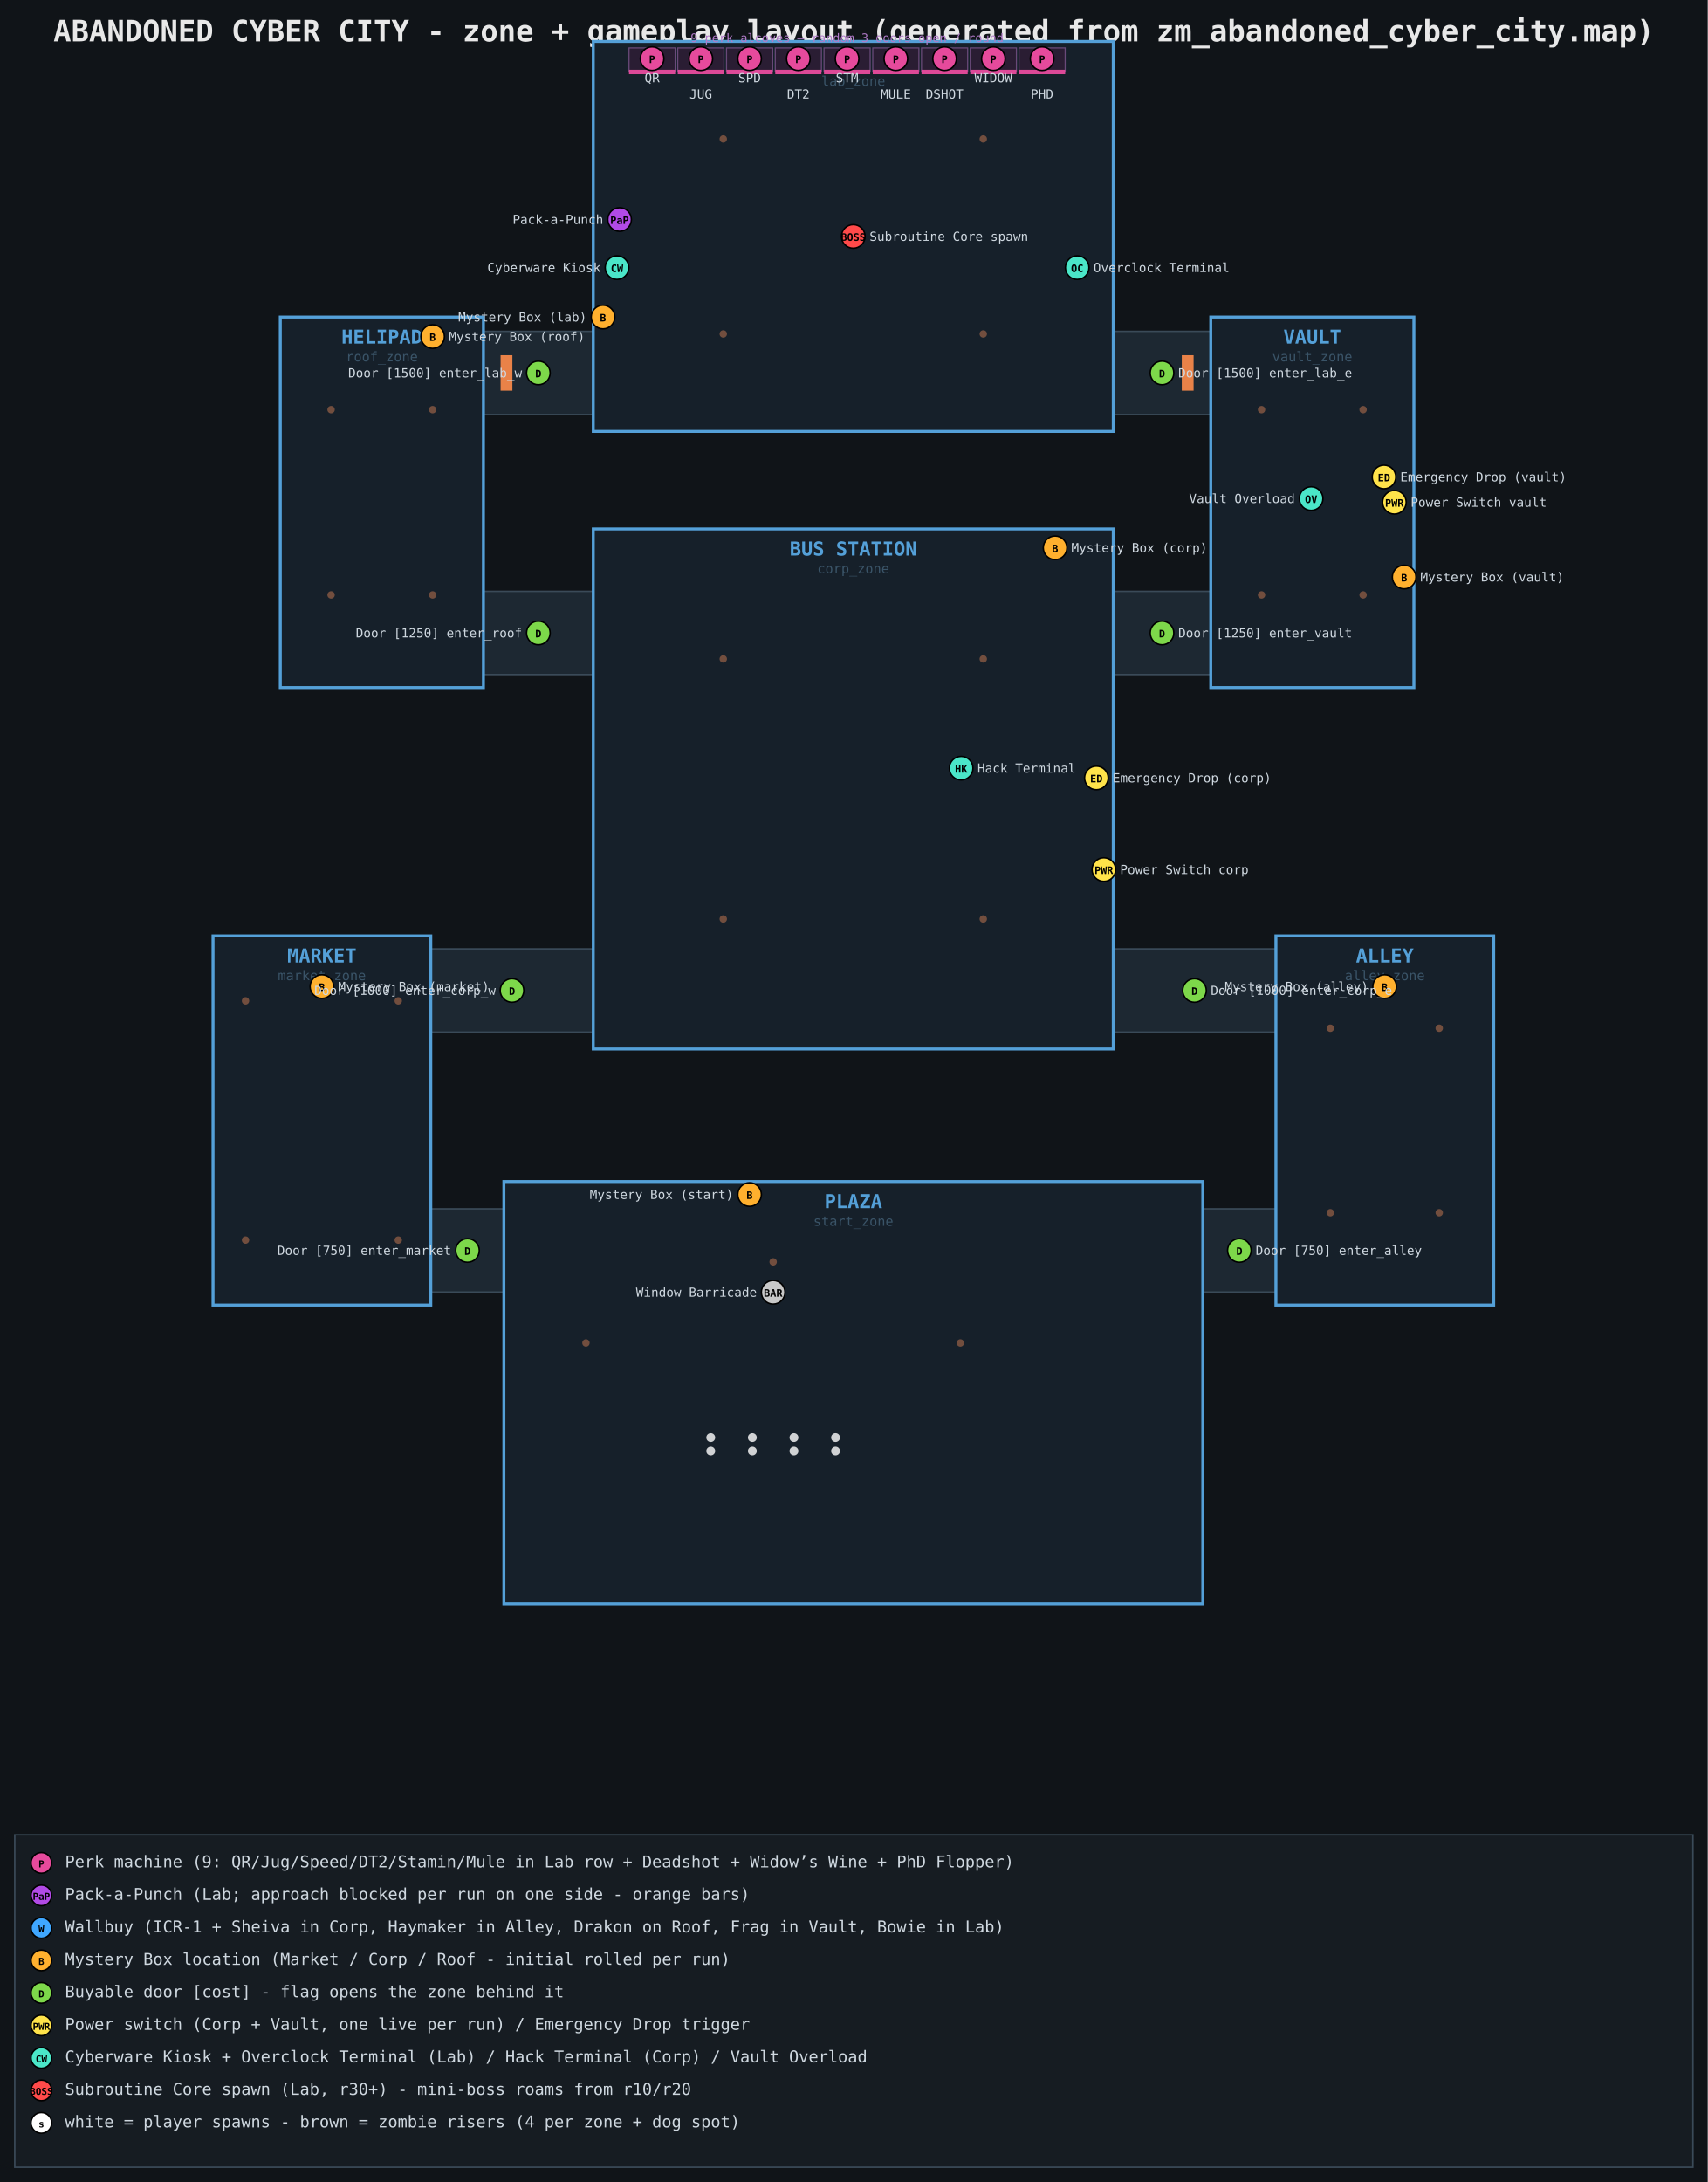
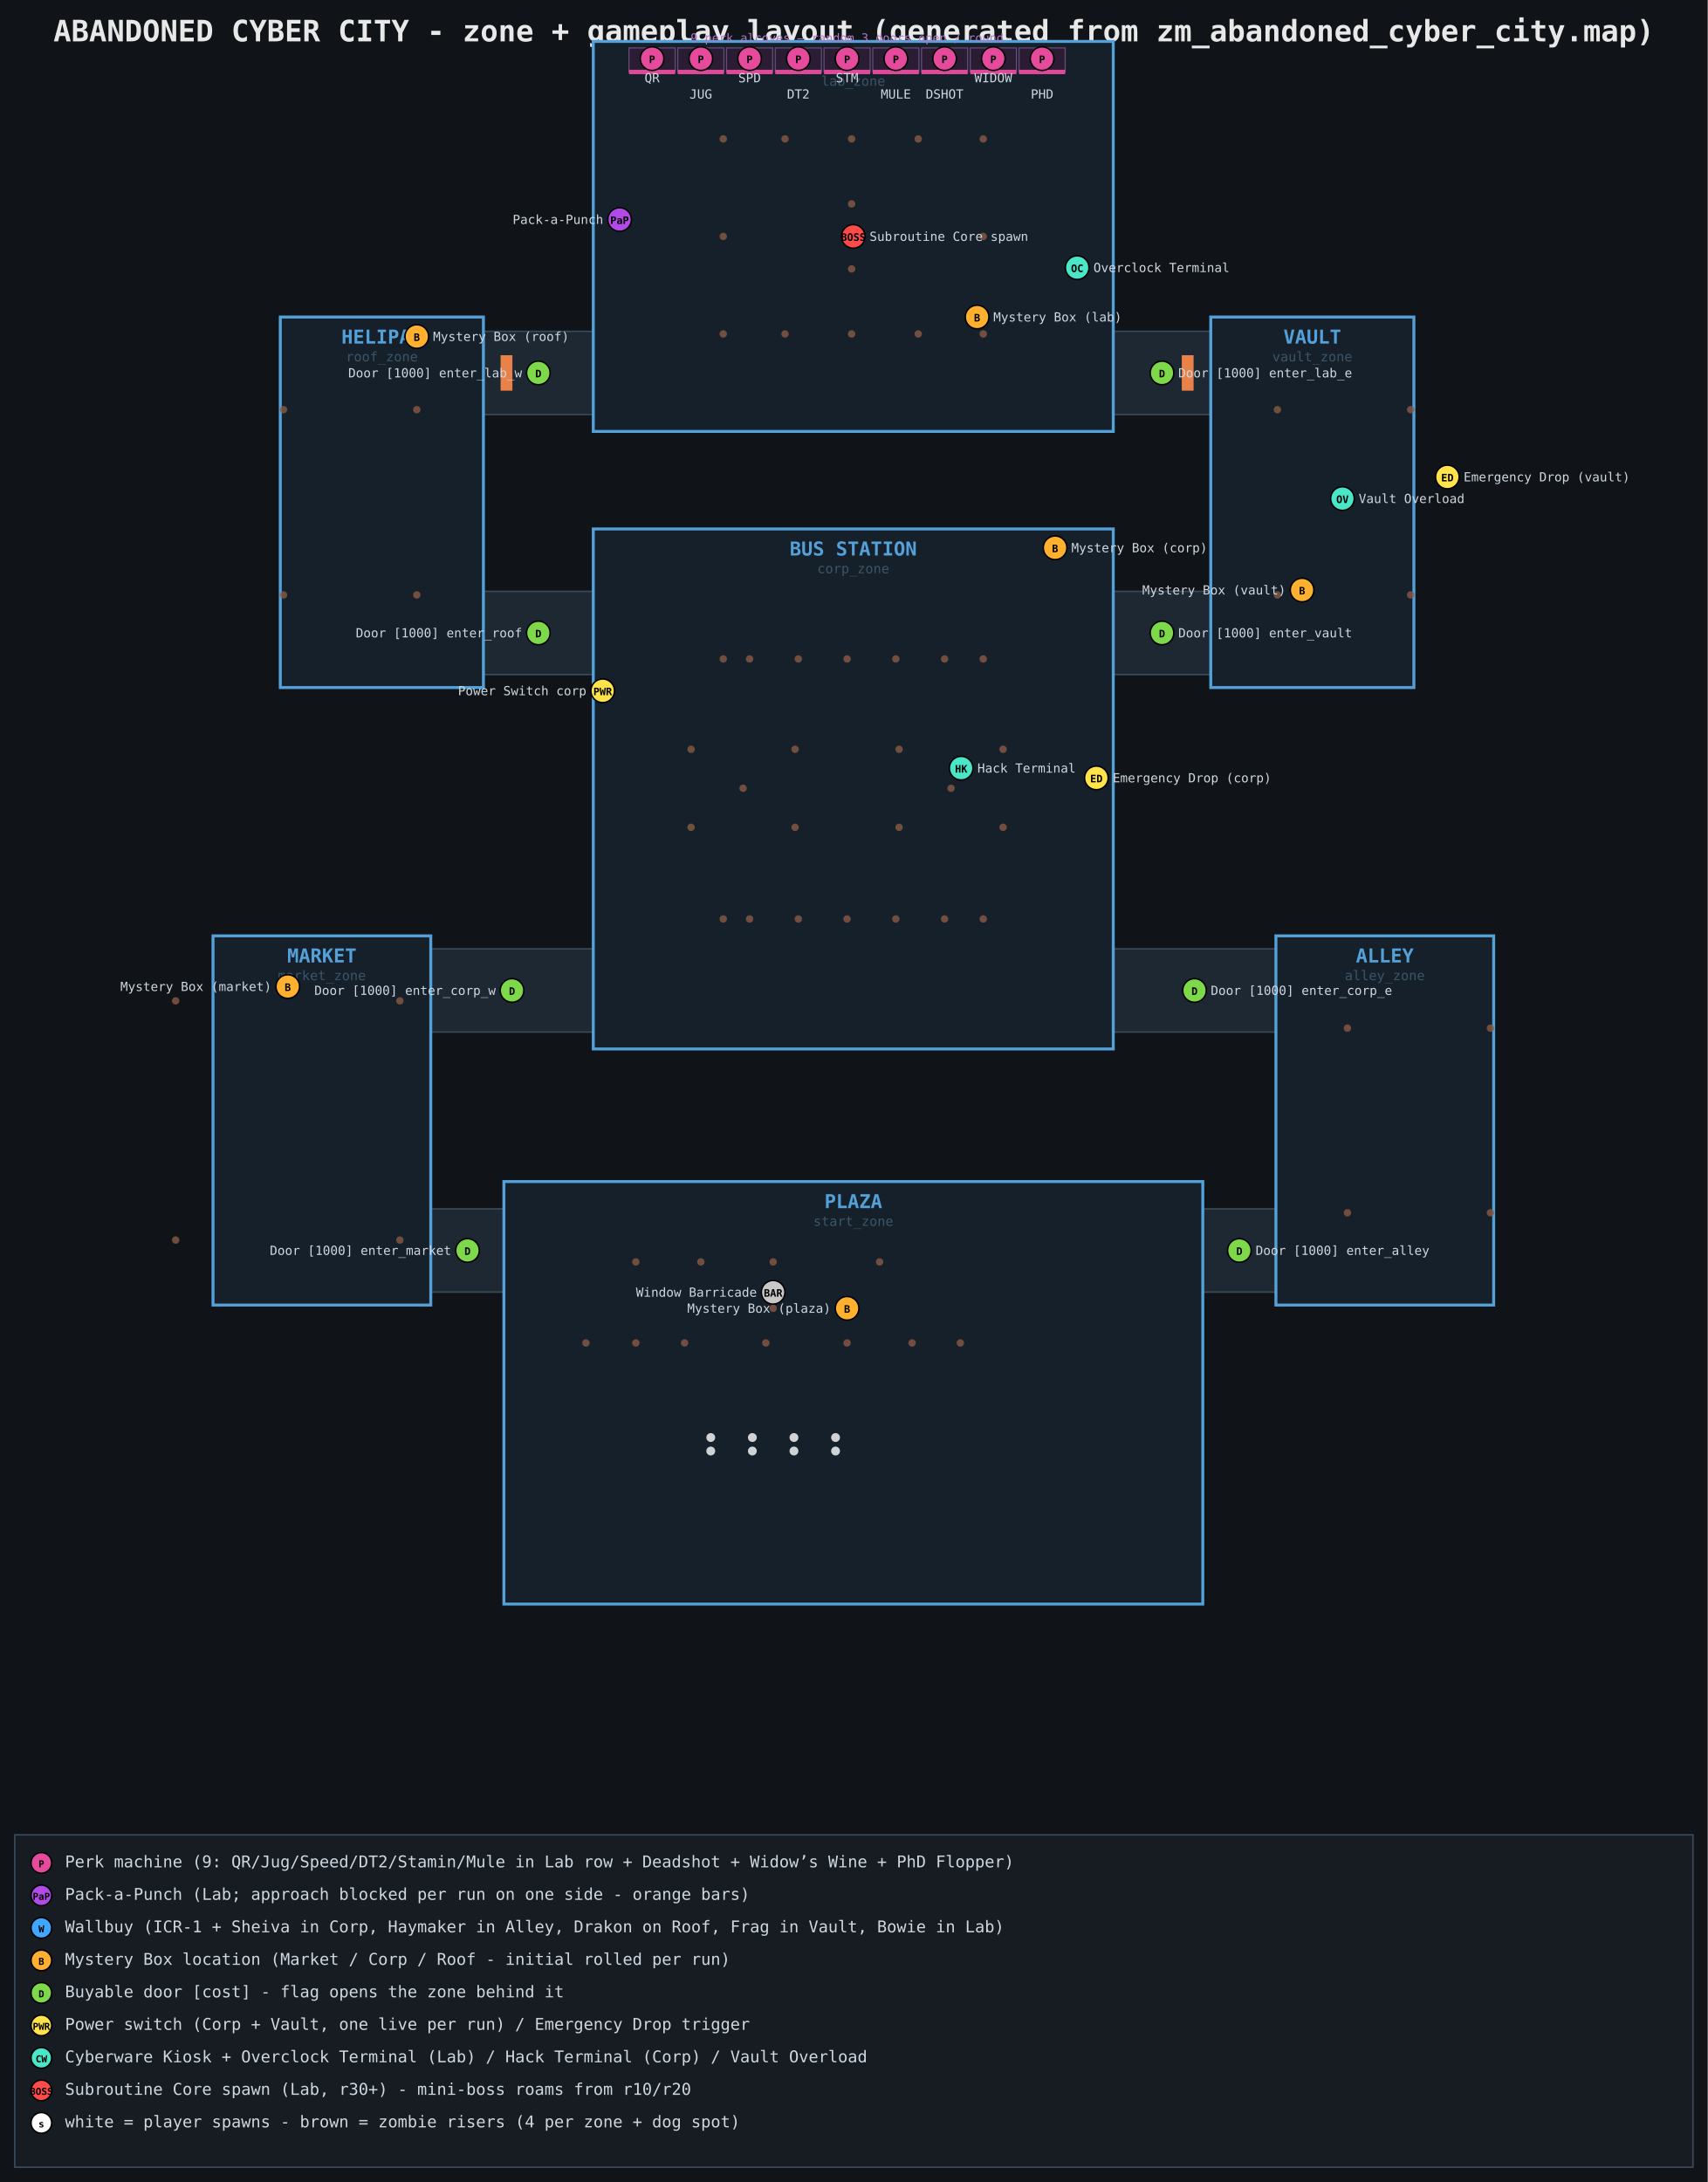
<svg xmlns="http://www.w3.org/2000/svg" width="1156" height="1477" font-family="Consolas, monospace">
  <rect width="1156" height="1477" fill="#101418" />
  <text x="578" y="28" fill="#e8e8e8" font-size="20" text-anchor="middle" font-weight="bold">ABANDONED CYBER CITY - zone + gameplay layout (generated from zm_abandoned_cyber_city.map)</text>
  <rect x="291.6" y="818.28" width="49.5" height="56.32" fill="#1d2832" stroke="#3a4a58" stroke-width="1" />
  <rect x="814.21" y="818.28" width="49.5" height="56.32" fill="#1d2832" stroke="#3a4a58" stroke-width="1" />
  <rect x="291.6" y="642.28" width="110" height="56.32" fill="#1d2832" stroke="#3a4a58" stroke-width="1" />
  <rect x="753.6" y="642.28" width="110.11" height="56.32" fill="#1d2832" stroke="#3a4a58" stroke-width="1" />
  <rect x="753.6" y="400.28" width="66" height="56.32" fill="#1d2832" stroke="#3a4a58" stroke-width="1" />
  <rect x="327.24" y="400.28" width="74.36" height="56.32" fill="#1d2832" stroke="#3a4a58" stroke-width="1" />
  <rect x="753.6" y="224.28" width="66" height="56.32" fill="#1d2832" stroke="#3a4a58" stroke-width="1" />
  <rect x="327.24" y="224.28" width="74.36" height="56.32" fill="#1d2832" stroke="#3a4a58" stroke-width="1" />
  <rect x="341.1" y="799.8" width="473.11" height="286" fill="#16202a" stroke="#54a0d8" stroke-width="2" />
  <text x="577.655" y="817.8" fill="#54a0d8" font-size="13" text-anchor="middle" font-weight="bold">PLAZA</text>
  <text x="577.655" y="829.8" fill="#3a5468" font-size="9" text-anchor="middle">start_zone</text>
  <rect x="144.2" y="633.48" width="147.4" height="249.92" fill="#16202a" stroke="#54a0d8" stroke-width="2" />
  <text x="217.9" y="651.48" fill="#54a0d8" font-size="13" text-anchor="middle" font-weight="bold">MARKET</text>
  <text x="217.9" y="663.48" fill="#3a5468" font-size="9" text-anchor="middle">market_zone</text>
  <rect x="863.71" y="633.48" width="147.4" height="249.92" fill="#16202a" stroke="#54a0d8" stroke-width="2" />
  <text x="937.41" y="651.48" fill="#54a0d8" font-size="13" text-anchor="middle" font-weight="bold">ALLEY</text>
  <text x="937.41" y="663.48" fill="#3a5468" font-size="9" text-anchor="middle">alley_zone</text>
  <rect x="401.6" y="358.04" width="352" height="352" fill="#16202a" stroke="#54a0d8" stroke-width="2" />
  <text x="577.6" y="376.04" fill="#54a0d8" font-size="13" text-anchor="middle" font-weight="bold">BUS STATION</text>
  <text x="577.6" y="388.04" fill="#3a5468" font-size="9" text-anchor="middle">corp_zone</text>
  <rect x="819.6" y="214.6" width="137.5" height="250.8" fill="#16202a" stroke="#54a0d8" stroke-width="2" />
  <text x="888.35" y="232.6" fill="#54a0d8" font-size="13" text-anchor="middle" font-weight="bold">VAULT</text>
  <text x="888.35" y="244.6" fill="#3a5468" font-size="9" text-anchor="middle">vault_zone</text>
  <rect x="189.74" y="214.6" width="137.5" height="250.8" fill="#16202a" stroke="#54a0d8" stroke-width="2" />
  <text x="258.49" y="232.6" fill="#54a0d8" font-size="13" text-anchor="middle" font-weight="bold">HELIPAD</text>
  <text x="258.49" y="244.6" fill="#3a5468" font-size="9" text-anchor="middle">roof_zone</text>
  <rect x="401.6" y="28.04" width="352" height="264" fill="#16202a" stroke="#54a0d8" stroke-width="2" />
  <text x="577.6" y="46.04" fill="#54a0d8" font-size="13" text-anchor="middle" font-weight="bold">LAB</text>
  <text x="577.6" y="58.04" fill="#3a5468" font-size="9" text-anchor="middle">lab_zone</text>
  <rect x="799.98" y="240.44" width="8" height="24" fill="#ff8c4a" opacity="0.9" />
  <rect x="338.86" y="240.44" width="8" height="24" fill="#ff8c4a" opacity="0.9" />
  <rect x="425.8" y="32.44" width="31.24" height="16.28" fill="#2a1d33" stroke="#6a4a7a" stroke-width="0.75" />
  <rect x="425.8" y="47.22" width="31.24" height="3" fill="#e64a9c" opacity="0.95" />
  <rect x="458.8" y="32.44" width="31.24" height="16.28" fill="#2a1d33" stroke="#6a4a7a" stroke-width="0.75" />
  <rect x="458.8" y="47.22" width="31.24" height="3" fill="#e64a9c" opacity="0.95" />
  <rect x="491.8" y="32.44" width="31.24" height="16.28" fill="#2a1d33" stroke="#6a4a7a" stroke-width="0.75" />
  <rect x="491.8" y="47.22" width="31.24" height="3" fill="#e64a9c" opacity="0.95" />
  <rect x="524.8" y="32.44" width="31.24" height="16.28" fill="#2a1d33" stroke="#6a4a7a" stroke-width="0.75" />
  <rect x="524.8" y="47.22" width="31.24" height="3" fill="#e64a9c" opacity="0.95" />
  <rect x="557.8" y="32.44" width="31.24" height="16.28" fill="#2a1d33" stroke="#6a4a7a" stroke-width="0.75" />
  <rect x="557.8" y="47.22" width="31.24" height="3" fill="#e64a9c" opacity="0.95" />
  <rect x="590.8" y="32.44" width="31.24" height="16.28" fill="#2a1d33" stroke="#6a4a7a" stroke-width="0.75" />
  <rect x="590.8" y="47.22" width="31.24" height="3" fill="#e64a9c" opacity="0.95" />
  <rect x="623.8" y="32.44" width="31.24" height="16.28" fill="#2a1d33" stroke="#6a4a7a" stroke-width="0.75" />
  <rect x="623.8" y="47.22" width="31.24" height="3" fill="#e64a9c" opacity="0.95" />
  <rect x="656.8" y="32.44" width="31.24" height="16.28" fill="#2a1d33" stroke="#6a4a7a" stroke-width="0.75" />
  <rect x="656.8" y="47.22" width="31.24" height="3" fill="#e64a9c" opacity="0.95" />
  <rect x="689.8" y="32.44" width="31.24" height="16.28" fill="#2a1d33" stroke="#6a4a7a" stroke-width="0.75" />
  <rect x="689.8" y="47.22" width="31.24" height="3" fill="#e64a9c" opacity="0.95" />
  <text x="573.42" y="28.44" fill="#b07ac8" font-size="8" text-anchor="middle">9 perk alcoves — random 3 doors open / round</text>
  <circle cx="650.09" cy="909.041" r="2.5" fill="#8a5a44" opacity="0.8" />
  <circle cx="396.65" cy="909.041" r="2.5" fill="#8a5a44" opacity="0.8" />
  <circle cx="523.37" cy="854.171" r="2.5" fill="#8a5a44" opacity="0.8" />
+   <circle cx="617.42" cy="909.041" r="2.5" fill="#8a5a44" opacity="0.8" />
+   <circle cx="573.42" cy="909.041" r="2.5" fill="#8a5a44" opacity="0.8" />
+   <circle cx="518.42" cy="909.041" r="2.5" fill="#8a5a44" opacity="0.8" />
+   <circle cx="463.42" cy="909.041" r="2.5" fill="#8a5a44" opacity="0.8" />
+   <circle cx="430.42" cy="909.041" r="2.5" fill="#8a5a44" opacity="0.8" />
+   <circle cx="595.42" cy="854.171" r="2.5" fill="#8a5a44" opacity="0.8" />
+   <circle cx="474.42" cy="854.171" r="2.5" fill="#8a5a44" opacity="0.8" />
+   <circle cx="430.42" cy="854.171" r="2.5" fill="#8a5a44" opacity="0.8" />
+   <circle cx="523.37" cy="885.6" r="2.5" fill="#8a5a44" opacity="0.8" />
  <circle cx="509.29" cy="973.057" r="3" fill="#ffffff" opacity="0.8" />
  <circle cx="509.29" cy="982.202" r="3" fill="#ffffff" opacity="0.8" />
  <circle cx="537.45" cy="973.057" r="3" fill="#ffffff" opacity="0.8" />
  <circle cx="537.45" cy="982.202" r="3" fill="#ffffff" opacity="0.8" />
  <circle cx="565.61" cy="973.057" r="3" fill="#ffffff" opacity="0.8" />
  <circle cx="565.61" cy="982.202" r="3" fill="#ffffff" opacity="0.8" />
  <circle cx="481.13" cy="973.057" r="3" fill="#ffffff" opacity="0.8" />
  <circle cx="481.13" cy="982.202" r="3" fill="#ffffff" opacity="0.8" />
-   <circle cx="166.2" cy="839.4" r="2.5" fill="#8a5a44" opacity="0.8" />
-   <circle cx="166.2" cy="677.48" r="2.5" fill="#8a5a44" opacity="0.8" />
-   <circle cx="269.6" cy="839.4" r="2.5" fill="#8a5a44" opacity="0.8" />
-   <circle cx="269.6" cy="677.48" r="2.5" fill="#8a5a44" opacity="0.8" />
-   <circle cx="900.56" cy="820.92" r="2.5" fill="#8a5a44" opacity="0.8" />
-   <circle cx="900.56" cy="695.96" r="2.5" fill="#8a5a44" opacity="0.8" />
-   <circle cx="974.26" cy="820.92" r="2.5" fill="#8a5a44" opacity="0.8" />
-   <circle cx="974.26" cy="695.96" r="2.5" fill="#8a5a44" opacity="0.8" />
+   <circle cx="118.9" cy="839.4" r="2.5" fill="#8a5a44" opacity="0.8" />
+   <circle cx="118.9" cy="677.48" r="2.5" fill="#8a5a44" opacity="0.8" />
+   <circle cx="270.7" cy="839.4" r="2.5" fill="#8a5a44" opacity="0.8" />
+   <circle cx="270.7" cy="677.48" r="2.5" fill="#8a5a44" opacity="0.8" />
+   <circle cx="912.11" cy="820.92" r="2.5" fill="#8a5a44" opacity="0.8" />
+   <circle cx="912.11" cy="695.96" r="2.5" fill="#8a5a44" opacity="0.8" />
+   <circle cx="1008.91" cy="820.92" r="2.5" fill="#8a5a44" opacity="0.8" />
+   <circle cx="1008.91" cy="695.96" r="2.5" fill="#8a5a44" opacity="0.8" />
+   <circle cx="467.82" cy="560" r="2.5" fill="#8a5a44" opacity="0.8" />
+   <circle cx="538.22" cy="560" r="2.5" fill="#8a5a44" opacity="0.8" />
+   <circle cx="608.62" cy="560" r="2.5" fill="#8a5a44" opacity="0.8" />
+   <circle cx="679.02" cy="560" r="2.5" fill="#8a5a44" opacity="0.8" />
+   <circle cx="467.82" cy="507.2" r="2.5" fill="#8a5a44" opacity="0.8" />
+   <circle cx="538.22" cy="507.2" r="2.5" fill="#8a5a44" opacity="0.8" />
+   <circle cx="608.62" cy="507.2" r="2.5" fill="#8a5a44" opacity="0.8" />
+   <circle cx="679.02" cy="507.2" r="2.5" fill="#8a5a44" opacity="0.8" />
+   <circle cx="503.02" cy="533.6" r="2.5" fill="#8a5a44" opacity="0.8" />
+   <circle cx="643.82" cy="533.6" r="2.5" fill="#8a5a44" opacity="0.8" />
  <circle cx="489.6" cy="622.04" r="2.5" fill="#8a5a44" opacity="0.8" />
  <circle cx="489.6" cy="446.04" r="2.5" fill="#8a5a44" opacity="0.8" />
  <circle cx="665.6" cy="622.04" r="2.5" fill="#8a5a44" opacity="0.8" />
  <circle cx="665.6" cy="446.04" r="2.5" fill="#8a5a44" opacity="0.8" />
-   <circle cx="853.975" cy="402.7" r="2.5" fill="#8a5a44" opacity="0.8" />
-   <circle cx="853.975" cy="277.3" r="2.5" fill="#8a5a44" opacity="0.8" />
-   <circle cx="922.725" cy="402.7" r="2.5" fill="#8a5a44" opacity="0.8" />
-   <circle cx="922.725" cy="277.3" r="2.5" fill="#8a5a44" opacity="0.8" />
-   <circle cx="224.115" cy="402.7" r="2.5" fill="#8a5a44" opacity="0.8" />
-   <circle cx="224.115" cy="277.3" r="2.5" fill="#8a5a44" opacity="0.8" />
-   <circle cx="292.865" cy="402.7" r="2.5" fill="#8a5a44" opacity="0.8" />
-   <circle cx="292.865" cy="277.3" r="2.5" fill="#8a5a44" opacity="0.8" />
+   <circle cx="507.42" cy="622.04" r="2.5" fill="#8a5a44" opacity="0.8" />
+   <circle cx="540.42" cy="622.04" r="2.5" fill="#8a5a44" opacity="0.8" />
+   <circle cx="573.42" cy="622.04" r="2.5" fill="#8a5a44" opacity="0.8" />
+   <circle cx="606.42" cy="622.04" r="2.5" fill="#8a5a44" opacity="0.8" />
+   <circle cx="639.42" cy="622.04" r="2.5" fill="#8a5a44" opacity="0.8" />
+   <circle cx="507.42" cy="446.04" r="2.5" fill="#8a5a44" opacity="0.8" />
+   <circle cx="540.42" cy="446.04" r="2.5" fill="#8a5a44" opacity="0.8" />
+   <circle cx="573.42" cy="446.04" r="2.5" fill="#8a5a44" opacity="0.8" />
+   <circle cx="606.42" cy="446.04" r="2.5" fill="#8a5a44" opacity="0.8" />
+   <circle cx="639.42" cy="446.04" r="2.5" fill="#8a5a44" opacity="0.8" />
+   <circle cx="864.7" cy="402.7" r="2.5" fill="#8a5a44" opacity="0.8" />
+   <circle cx="864.7" cy="277.3" r="2.5" fill="#8a5a44" opacity="0.8" />
+   <circle cx="954.9" cy="402.7" r="2.5" fill="#8a5a44" opacity="0.8" />
+   <circle cx="954.9" cy="277.3" r="2.5" fill="#8a5a44" opacity="0.8" />
+   <circle cx="191.94" cy="402.7" r="2.5" fill="#8a5a44" opacity="0.8" />
+   <circle cx="191.94" cy="277.3" r="2.5" fill="#8a5a44" opacity="0.8" />
+   <circle cx="282.14" cy="402.7" r="2.5" fill="#8a5a44" opacity="0.8" />
+   <circle cx="282.14" cy="277.3" r="2.5" fill="#8a5a44" opacity="0.8" />
  <circle cx="489.6" cy="226.04" r="2.5" fill="#8a5a44" opacity="0.8" />
  <circle cx="489.6" cy="94.04" r="2.5" fill="#8a5a44" opacity="0.8" />
  <circle cx="665.6" cy="226.04" r="2.5" fill="#8a5a44" opacity="0.8" />
  <circle cx="665.6" cy="94.04" r="2.5" fill="#8a5a44" opacity="0.8" />
+   <circle cx="531.4" cy="226.04" r="2.5" fill="#8a5a44" opacity="0.8" />
+   <circle cx="576.5" cy="226.04" r="2.5" fill="#8a5a44" opacity="0.8" />
+   <circle cx="621.6" cy="226.04" r="2.5" fill="#8a5a44" opacity="0.8" />
+   <circle cx="531.4" cy="94.04" r="2.5" fill="#8a5a44" opacity="0.8" />
+   <circle cx="576.5" cy="94.04" r="2.5" fill="#8a5a44" opacity="0.8" />
+   <circle cx="621.6" cy="94.04" r="2.5" fill="#8a5a44" opacity="0.8" />
+   <circle cx="489.6" cy="160.04" r="2.5" fill="#8a5a44" opacity="0.8" />
+   <circle cx="665.6" cy="160.04" r="2.5" fill="#8a5a44" opacity="0.8" />
+   <circle cx="576.5" cy="182.04" r="2.5" fill="#8a5a44" opacity="0.8" />
+   <circle cx="576.5" cy="138.04" r="2.5" fill="#8a5a44" opacity="0.8" />
  <circle cx="523.37" cy="874.747" r="8" fill="#c8c8c8" stroke="#000" stroke-width="1" />
  <text x="523.37" y="877.747" fill="#000" font-size="7" text-anchor="middle" font-weight="bold">BAR</text>
-   <circle cx="747.22" cy="588.6" r="8" fill="#ffe34a" stroke="#000" stroke-width="1" />
-   <text x="747.22" y="591.6" fill="#000" font-size="7" text-anchor="middle" font-weight="bold">PWR</text>
+   <circle cx="407.98" cy="467.6" r="8" fill="#ffe34a" stroke="#000" stroke-width="1" />
+   <text x="407.98" y="470.6" fill="#000" font-size="7" text-anchor="middle" font-weight="bold">PWR</text>
  <circle cx="419.42" cy="148.6" r="8" fill="#b14ae6" stroke="#000" stroke-width="1" />
  <text x="419.42" y="151.6" fill="#000" font-size="7" text-anchor="middle" font-weight="bold">PaP</text>
-   <circle cx="217.9" cy="667.8" r="8" fill="#ffb02e" stroke="#000" stroke-width="1" />
-   <text x="217.9" y="670.8" fill="#000" font-size="7" text-anchor="middle" font-weight="bold">B</text>
+   <circle cx="194.8" cy="667.8" r="8" fill="#ffb02e" stroke="#000" stroke-width="1" />
+   <text x="194.8" y="670.8" fill="#000" font-size="7" text-anchor="middle" font-weight="bold">B</text>
  <circle cx="474.42" cy="39.7" r="8" fill="#e64a9c" stroke="#000" stroke-width="1" />
  <text x="474.42" y="42.7" fill="#000" font-size="7" text-anchor="middle" font-weight="bold">P</text>
  <circle cx="507.42" cy="39.7" r="8" fill="#e64a9c" stroke="#000" stroke-width="1" />
  <text x="507.42" y="42.7" fill="#000" font-size="7" text-anchor="middle" font-weight="bold">P</text>
  <circle cx="540.42" cy="39.7" r="8" fill="#e64a9c" stroke="#000" stroke-width="1" />
  <text x="540.42" y="42.7" fill="#000" font-size="7" text-anchor="middle" font-weight="bold">P</text>
  <circle cx="573.42" cy="39.7" r="8" fill="#e64a9c" stroke="#000" stroke-width="1" />
  <text x="573.42" y="42.7" fill="#000" font-size="7" text-anchor="middle" font-weight="bold">P</text>
  <circle cx="606.42" cy="39.7" r="8" fill="#e64a9c" stroke="#000" stroke-width="1" />
  <text x="606.42" y="42.7" fill="#000" font-size="7" text-anchor="middle" font-weight="bold">P</text>
  <circle cx="441.42" cy="39.7" r="8" fill="#e64a9c" stroke="#000" stroke-width="1" />
  <text x="441.42" y="42.7" fill="#000" font-size="7" text-anchor="middle" font-weight="bold">P</text>
  <circle cx="639.42" cy="39.7" r="8" fill="#e64a9c" stroke="#000" stroke-width="1" />
  <text x="639.42" y="42.7" fill="#000" font-size="7" text-anchor="middle" font-weight="bold">P</text>
  <circle cx="672.42" cy="39.7" r="8" fill="#e64a9c" stroke="#000" stroke-width="1" />
  <text x="672.42" y="42.7" fill="#000" font-size="7" text-anchor="middle" font-weight="bold">P</text>
  <circle cx="705.42" cy="39.7" r="8" fill="#e64a9c" stroke="#000" stroke-width="1" />
  <text x="705.42" y="42.7" fill="#000" font-size="7" text-anchor="middle" font-weight="bold">P</text>
  <circle cx="714.22" cy="370.8" r="8" fill="#ffb02e" stroke="#000" stroke-width="1" />
  <text x="714.22" y="373.8" fill="#000" font-size="7" text-anchor="middle" font-weight="bold">B</text>
-   <circle cx="292.865" cy="227.8" r="8" fill="#ffb02e" stroke="#000" stroke-width="1" />
-   <text x="292.865" y="230.8" fill="#000" font-size="7" text-anchor="middle" font-weight="bold">B</text>
+   <circle cx="282.14" cy="227.8" r="8" fill="#ffb02e" stroke="#000" stroke-width="1" />
+   <text x="282.14" y="230.8" fill="#000" font-size="7" text-anchor="middle" font-weight="bold">B</text>
+   <circle cx="573.42" cy="885.6" r="8" fill="#ffb02e" stroke="#000" stroke-width="1" />
+   <text x="573.42" y="888.6" fill="#000" font-size="7" text-anchor="middle" font-weight="bold">B</text>
+   <circle cx="661.42" cy="214.6" r="8" fill="#ffb02e" stroke="#000" stroke-width="1" />
+   <text x="661.42" y="217.6" fill="#000" font-size="7" text-anchor="middle" font-weight="bold">B</text>
+   <circle cx="881.42" cy="399.4" r="8" fill="#ffb02e" stroke="#000" stroke-width="1" />
+   <text x="881.42" y="402.4" fill="#000" font-size="7" text-anchor="middle" font-weight="bold">B</text>
  <circle cx="316.46" cy="846.44" r="8" fill="#7dd84a" stroke="#000" stroke-width="1" />
  <text x="316.46" y="849.44" fill="#000" font-size="7" text-anchor="middle" font-weight="bold">D</text>
  <circle cx="838.96" cy="846.44" r="8" fill="#7dd84a" stroke="#000" stroke-width="1" />
  <text x="838.96" y="849.44" fill="#000" font-size="7" text-anchor="middle" font-weight="bold">D</text>
  <circle cx="346.6" cy="670.44" r="8" fill="#7dd84a" stroke="#000" stroke-width="1" />
  <text x="346.6" y="673.44" fill="#000" font-size="7" text-anchor="middle" font-weight="bold">D</text>
  <circle cx="808.6" cy="670.44" r="8" fill="#7dd84a" stroke="#000" stroke-width="1" />
  <text x="808.6" y="673.44" fill="#000" font-size="7" text-anchor="middle" font-weight="bold">D</text>
  <circle cx="786.6" cy="428.44" r="8" fill="#7dd84a" stroke="#000" stroke-width="1" />
  <text x="786.6" y="431.44" fill="#000" font-size="7" text-anchor="middle" font-weight="bold">D</text>
  <circle cx="364.42" cy="428.44" r="8" fill="#7dd84a" stroke="#000" stroke-width="1" />
  <text x="364.42" y="431.44" fill="#000" font-size="7" text-anchor="middle" font-weight="bold">D</text>
  <circle cx="786.6" cy="252.44" r="8" fill="#7dd84a" stroke="#000" stroke-width="1" />
  <text x="786.6" y="255.44" fill="#000" font-size="7" text-anchor="middle" font-weight="bold">D</text>
  <circle cx="364.42" cy="252.44" r="8" fill="#7dd84a" stroke="#000" stroke-width="1" />
  <text x="364.42" y="255.44" fill="#000" font-size="7" text-anchor="middle" font-weight="bold">D</text>
-   <circle cx="417.66" cy="181.16" r="8" fill="#4ae6c8" stroke="#000" stroke-width="1" />
-   <text x="417.66" y="184.16" fill="#000" font-size="7" text-anchor="middle" font-weight="bold">CW</text>
  <circle cx="729.18" cy="181.16" r="8" fill="#4ae6c8" stroke="#000" stroke-width="1" />
  <text x="729.18" y="184.16" fill="#000" font-size="7" text-anchor="middle" font-weight="bold">OC</text>
  <circle cx="650.64" cy="519.96" r="8" fill="#4ae6c8" stroke="#000" stroke-width="1" />
  <text x="650.64" y="522.96" fill="#000" font-size="7" text-anchor="middle" font-weight="bold">HK</text>
-   <circle cx="887.549" cy="337.492" r="8" fill="#4ae6c8" stroke="#000" stroke-width="1" />
-   <text x="887.549" y="340.492" fill="#000" font-size="7" text-anchor="middle" font-weight="bold">OV</text>
+   <circle cx="908.748" cy="337.492" r="8" fill="#4ae6c8" stroke="#000" stroke-width="1" />
+   <text x="908.748" y="340.492" fill="#000" font-size="7" text-anchor="middle" font-weight="bold">OV</text>
  <circle cx="742.16" cy="526.56" r="8" fill="#ffe34a" stroke="#000" stroke-width="1" />
  <text x="742.16" y="529.56" fill="#000" font-size="7" text-anchor="middle" font-weight="bold">ED</text>
-   <circle cx="936.86" cy="322.862" r="8" fill="#ffe34a" stroke="#000" stroke-width="1" />
-   <text x="936.86" y="325.862" fill="#000" font-size="7" text-anchor="middle" font-weight="bold">ED</text>
+   <circle cx="979.76" cy="322.862" r="8" fill="#ffe34a" stroke="#000" stroke-width="1" />
+   <text x="979.76" y="325.862" fill="#000" font-size="7" text-anchor="middle" font-weight="bold">ED</text>
  <circle cx="577.6" cy="160.04" r="8" fill="#ff4a4a" stroke="#000" stroke-width="1" />
  <text x="577.6" y="163.04" fill="#000" font-size="7" text-anchor="middle" font-weight="bold">BOSS</text>
-   <circle cx="943.9" cy="340" r="8" fill="#ffe34a" stroke="#000" stroke-width="1" />
-   <text x="943.9" y="343" fill="#000" font-size="7" text-anchor="middle" font-weight="bold">PWR</text>
-   <circle cx="507.42" cy="808.6" r="8" fill="#ffb02e" stroke="#000" stroke-width="1" />
-   <text x="507.42" y="811.6" fill="#000" font-size="7" text-anchor="middle" font-weight="bold">B</text>
-   <circle cx="937.3" cy="667.8" r="8" fill="#ffb02e" stroke="#000" stroke-width="1" />
-   <text x="937.3" y="670.8" fill="#000" font-size="7" text-anchor="middle" font-weight="bold">B</text>
-   <circle cx="950.5" cy="390.6" r="8" fill="#ffb02e" stroke="#000" stroke-width="1" />
-   <text x="950.5" y="393.6" fill="#000" font-size="7" text-anchor="middle" font-weight="bold">B</text>
-   <circle cx="408.2" cy="214.6" r="8" fill="#ffb02e" stroke="#000" stroke-width="1" />
-   <text x="408.2" y="217.6" fill="#000" font-size="7" text-anchor="middle" font-weight="bold">B</text>
  <text x="512.37" y="877.747" fill="#cfd8e0" font-size="8.5" text-anchor="end">Window Barricade</text>
-   <text x="758.22" y="591.6" fill="#cfd8e0" font-size="8.5" text-anchor="start">Power Switch corp</text>
+   <text x="396.98" y="470.6" fill="#cfd8e0" font-size="8.5" text-anchor="end">Power Switch corp</text>
  <text x="408.42" y="151.6" fill="#cfd8e0" font-size="8.5" text-anchor="end">Pack-a-Punch</text>
-   <text x="228.9" y="670.8" fill="#cfd8e0" font-size="8.5" text-anchor="start">Mystery Box (market)</text>
+   <text x="183.8" y="670.8" fill="#cfd8e0" font-size="8.5" text-anchor="end">Mystery Box (market)</text>
  <text x="474.42" y="66.7" fill="#cfd8e0" font-size="8.5" text-anchor="middle">JUG</text>
  <text x="507.42" y="55.7" fill="#cfd8e0" font-size="8.5" text-anchor="middle">SPD</text>
  <text x="540.42" y="66.7" fill="#cfd8e0" font-size="8.5" text-anchor="middle">DT2</text>
  <text x="573.42" y="55.7" fill="#cfd8e0" font-size="8.5" text-anchor="middle">STM</text>
  <text x="606.42" y="66.7" fill="#cfd8e0" font-size="8.5" text-anchor="middle">MULE</text>
  <text x="441.42" y="55.7" fill="#cfd8e0" font-size="8.5" text-anchor="middle">QR</text>
  <text x="639.42" y="66.7" fill="#cfd8e0" font-size="8.5" text-anchor="middle">DSHOT</text>
  <text x="672.42" y="55.7" fill="#cfd8e0" font-size="8.5" text-anchor="middle">WIDOW</text>
  <text x="705.42" y="66.7" fill="#cfd8e0" font-size="8.5" text-anchor="middle">PHD</text>
  <text x="725.22" y="373.8" fill="#cfd8e0" font-size="8.5" text-anchor="start">Mystery Box (corp)</text>
-   <text x="303.865" y="230.8" fill="#cfd8e0" font-size="8.5" text-anchor="start">Mystery Box (roof)</text>
-   <text x="305.46" y="849.44" fill="#cfd8e0" font-size="8.5" text-anchor="end">Door [750] enter_market</text>
-   <text x="849.96" y="849.44" fill="#cfd8e0" font-size="8.5" text-anchor="start">Door [750] enter_alley</text>
+   <text x="293.14" y="230.8" fill="#cfd8e0" font-size="8.5" text-anchor="start">Mystery Box (roof)</text>
+   <text x="562.42" y="888.6" fill="#cfd8e0" font-size="8.5" text-anchor="end">Mystery Box (plaza)</text>
+   <text x="672.42" y="217.6" fill="#cfd8e0" font-size="8.5" text-anchor="start">Mystery Box (lab)</text>
+   <text x="870.42" y="402.4" fill="#cfd8e0" font-size="8.5" text-anchor="end">Mystery Box (vault)</text>
+   <text x="305.46" y="849.44" fill="#cfd8e0" font-size="8.5" text-anchor="end">Door [1000] enter_market</text>
+   <text x="849.96" y="849.44" fill="#cfd8e0" font-size="8.5" text-anchor="start">Door [1000] enter_alley</text>
  <text x="335.6" y="673.44" fill="#cfd8e0" font-size="8.5" text-anchor="end">Door [1000] enter_corp_w</text>
  <text x="819.6" y="673.44" fill="#cfd8e0" font-size="8.5" text-anchor="start">Door [1000] enter_corp_e</text>
-   <text x="797.6" y="431.44" fill="#cfd8e0" font-size="8.5" text-anchor="start">Door [1250] enter_vault</text>
-   <text x="353.42" y="431.44" fill="#cfd8e0" font-size="8.5" text-anchor="end">Door [1250] enter_roof</text>
-   <text x="797.6" y="255.44" fill="#cfd8e0" font-size="8.5" text-anchor="start">Door [1500] enter_lab_e</text>
-   <text x="353.42" y="255.44" fill="#cfd8e0" font-size="8.5" text-anchor="end">Door [1500] enter_lab_w</text>
-   <text x="406.66" y="184.16" fill="#cfd8e0" font-size="8.5" text-anchor="end">Cyberware Kiosk</text>
+   <text x="797.6" y="431.44" fill="#cfd8e0" font-size="8.5" text-anchor="start">Door [1000] enter_vault</text>
+   <text x="353.42" y="431.44" fill="#cfd8e0" font-size="8.5" text-anchor="end">Door [1000] enter_roof</text>
+   <text x="797.6" y="255.44" fill="#cfd8e0" font-size="8.5" text-anchor="start">Door [1000] enter_lab_e</text>
+   <text x="353.42" y="255.44" fill="#cfd8e0" font-size="8.5" text-anchor="end">Door [1000] enter_lab_w</text>
  <text x="740.18" y="184.16" fill="#cfd8e0" font-size="8.5" text-anchor="start">Overclock Terminal</text>
  <text x="661.64" y="522.96" fill="#cfd8e0" font-size="8.5" text-anchor="start">Hack Terminal</text>
-   <text x="876.549" y="340.492" fill="#cfd8e0" font-size="8.5" text-anchor="end">Vault Overload</text>
+   <text x="919.748" y="340.492" fill="#cfd8e0" font-size="8.5" text-anchor="start">Vault Overload</text>
  <text x="753.16" y="529.56" fill="#cfd8e0" font-size="8.5" text-anchor="start">Emergency Drop (corp)</text>
-   <text x="947.86" y="325.862" fill="#cfd8e0" font-size="8.5" text-anchor="start">Emergency Drop (vault)</text>
+   <text x="990.76" y="325.862" fill="#cfd8e0" font-size="8.5" text-anchor="start">Emergency Drop (vault)</text>
  <text x="588.6" y="163.04" fill="#cfd8e0" font-size="8.5" text-anchor="start">Subroutine Core spawn</text>
-   <text x="954.9" y="343" fill="#cfd8e0" font-size="8.5" text-anchor="start">Power Switch vault</text>
-   <text x="496.42" y="811.6" fill="#cfd8e0" font-size="8.5" text-anchor="end">Mystery Box (start)</text>
-   <text x="926.3" y="670.8" fill="#cfd8e0" font-size="8.5" text-anchor="end">Mystery Box (alley)</text>
-   <text x="961.5" y="393.6" fill="#cfd8e0" font-size="8.5" text-anchor="start">Mystery Box (vault)</text>
-   <text x="397.2" y="217.6" fill="#cfd8e0" font-size="8.5" text-anchor="end">Mystery Box (lab)</text>
  <rect x="10" y="1242" width="1136" height="225" fill="#161c22" stroke="#3a4a58" />
  <circle cx="28" cy="1261" r="7" fill="#e64a9c" stroke="#000" />
  <text x="28" y="1264" fill="#000" font-size="6.5" text-anchor="middle" font-weight="bold">P</text>
  <text x="44" y="1264" fill="#cfd8e0" font-size="11">Perk machine (9: QR/Jug/Speed/DT2/Stamin/Mule in Lab row + Deadshot + Widow’s Wine + PhD Flopper)</text>
  <circle cx="28" cy="1283" r="7" fill="#b14ae6" stroke="#000" />
  <text x="28" y="1286" fill="#000" font-size="6.5" text-anchor="middle" font-weight="bold">PaP</text>
  <text x="44" y="1286" fill="#cfd8e0" font-size="11">Pack-a-Punch (Lab; approach blocked per run on one side - orange bars)</text>
  <circle cx="28" cy="1305" r="7" fill="#3fa7ff" stroke="#000" />
  <text x="28" y="1308" fill="#000" font-size="6.5" text-anchor="middle" font-weight="bold">W</text>
  <text x="44" y="1308" fill="#cfd8e0" font-size="11">Wallbuy (ICR-1 + Sheiva in Corp, Haymaker in Alley, Drakon on Roof, Frag in Vault, Bowie in Lab)</text>
  <circle cx="28" cy="1327" r="7" fill="#ffb02e" stroke="#000" />
  <text x="28" y="1330" fill="#000" font-size="6.5" text-anchor="middle" font-weight="bold">B</text>
  <text x="44" y="1330" fill="#cfd8e0" font-size="11">Mystery Box location (Market / Corp / Roof - initial rolled per run)</text>
  <circle cx="28" cy="1349" r="7" fill="#7dd84a" stroke="#000" />
  <text x="28" y="1352" fill="#000" font-size="6.5" text-anchor="middle" font-weight="bold">D</text>
  <text x="44" y="1352" fill="#cfd8e0" font-size="11">Buyable door [cost] - flag opens the zone behind it</text>
  <circle cx="28" cy="1371" r="7" fill="#ffe34a" stroke="#000" />
  <text x="28" y="1374" fill="#000" font-size="6.5" text-anchor="middle" font-weight="bold">PWR</text>
  <text x="44" y="1374" fill="#cfd8e0" font-size="11">Power switch (Corp + Vault, one live per run) / Emergency Drop trigger</text>
  <circle cx="28" cy="1393" r="7" fill="#4ae6c8" stroke="#000" />
  <text x="28" y="1396" fill="#000" font-size="6.5" text-anchor="middle" font-weight="bold">CW</text>
  <text x="44" y="1396" fill="#cfd8e0" font-size="11">Cyberware Kiosk + Overclock Terminal (Lab) / Hack Terminal (Corp) / Vault Overload</text>
  <circle cx="28" cy="1415" r="7" fill="#ff4a4a" stroke="#000" />
  <text x="28" y="1418" fill="#000" font-size="6.5" text-anchor="middle" font-weight="bold">BOSS</text>
  <text x="44" y="1418" fill="#cfd8e0" font-size="11">Subroutine Core spawn (Lab, r30+) - mini-boss roams from r10/r20</text>
  <circle cx="28" cy="1437" r="7" fill="#ffffff" stroke="#000" />
  <text x="28" y="1440" fill="#000" font-size="6.5" text-anchor="middle" font-weight="bold">s </text>
  <text x="44" y="1440" fill="#cfd8e0" font-size="11">white = player spawns - brown = zombie risers (4 per zone + dog spot)</text>
</svg>
